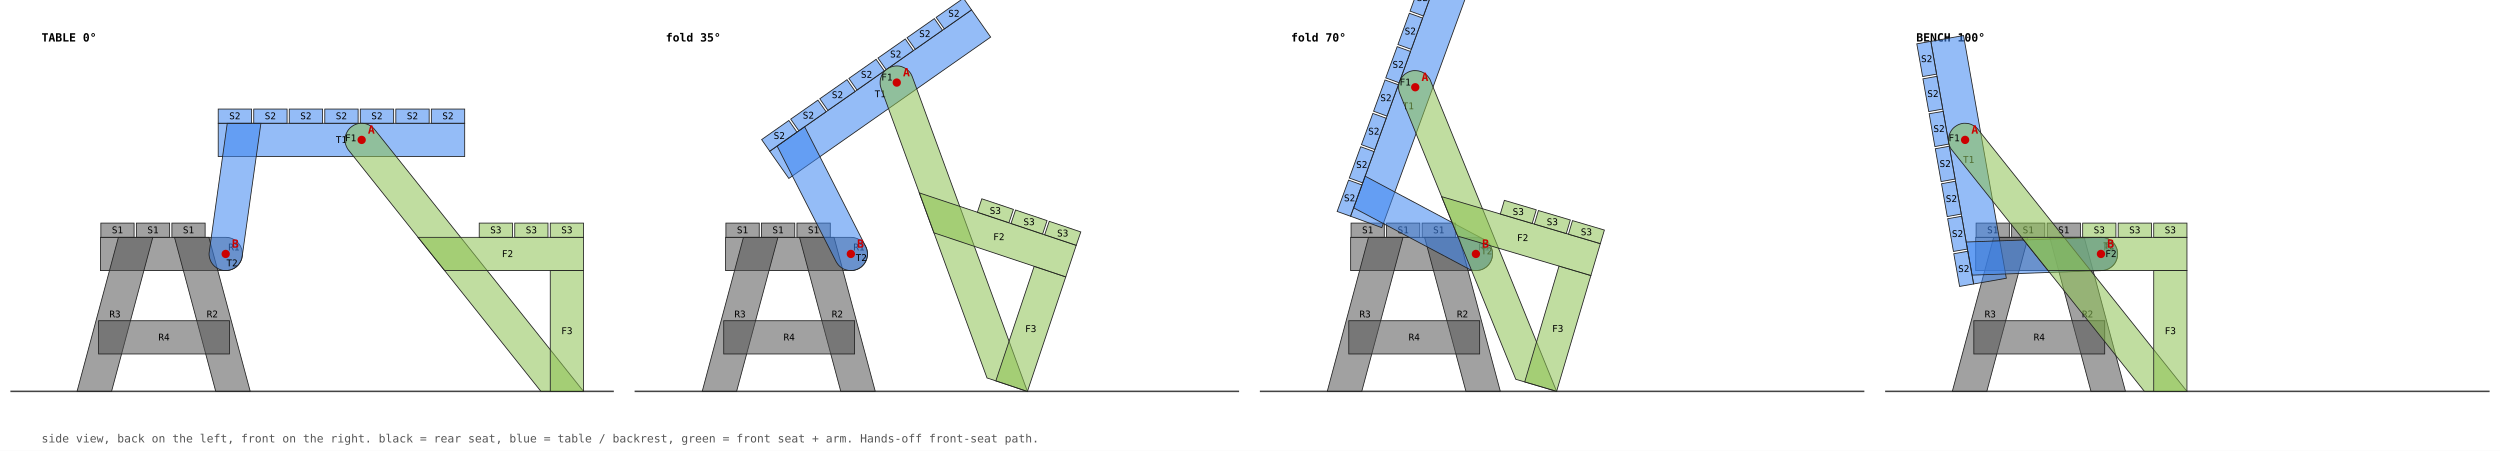
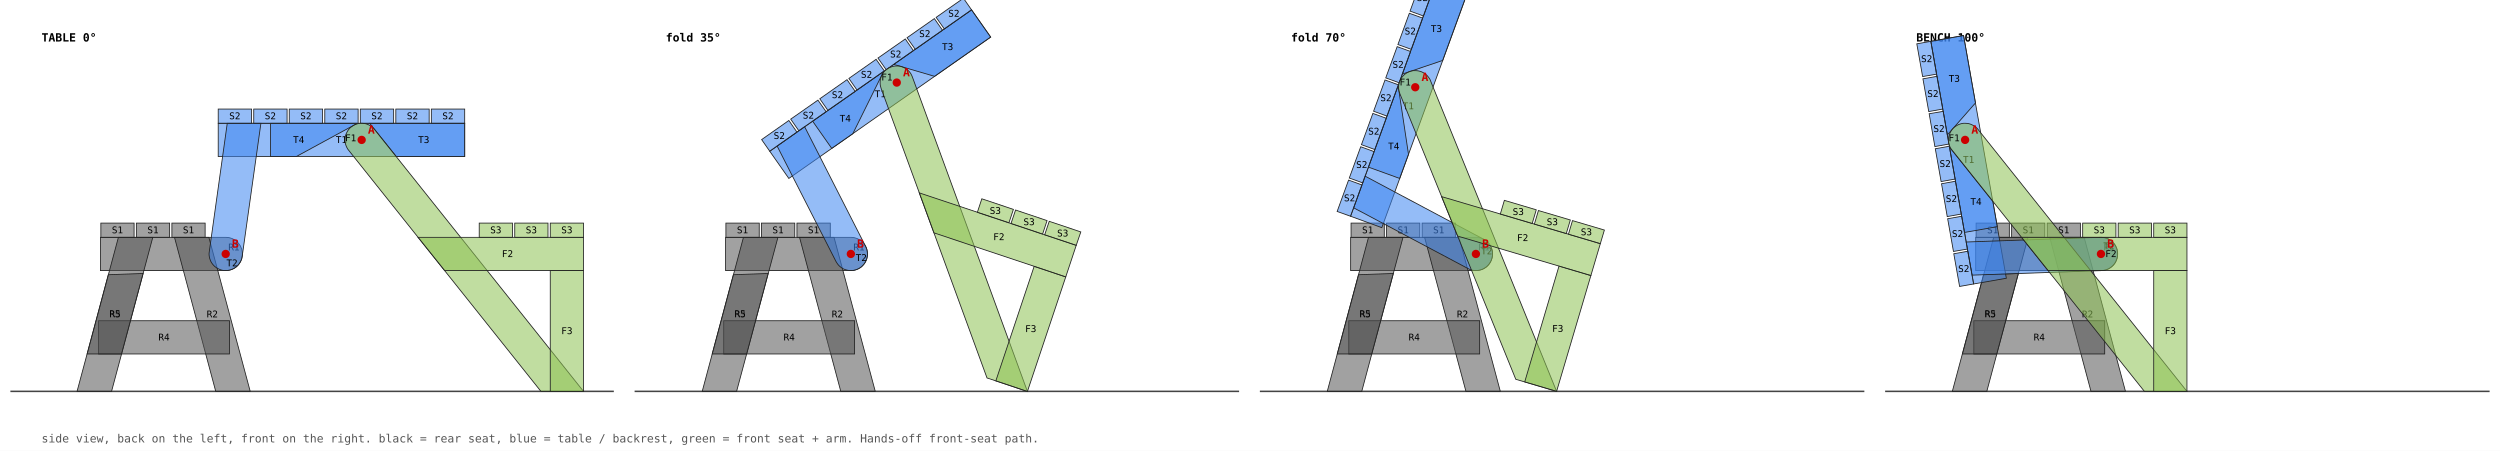
<svg xmlns="http://www.w3.org/2000/svg" viewBox="0 0 2407 434" font-family="monospace" font-size="11">
  <rect width="100%" height="100%" fill="#fff" />
  <text x="40" y="40" font-weight="bold">TABLE 0°</text>
  <line x1="10" y1="376.8" x2="591" y2="376.8" stroke="#444" stroke-width="1.5" />
  <polygon points="217.3,228.5 218.9,228.6 220.5,228.8 222.0,229.2 223.5,229.7 224.9,230.4 226.2,231.2 227.5,232.1 228.7,233.2 229.7,234.3 230.6,235.6 231.5,236.9 232.1,238.4 232.7,239.8 233.0,241.4 233.3,242.9 233.3,244.5 233.3,246.1 233.0,247.6 232.7,249.2 232.1,250.6 231.5,252.1 230.6,253.4 229.7,254.7 228.7,255.8 227.5,256.9 226.2,257.8 224.9,258.6 223.5,259.3 222.0,259.8 220.5,260.2 218.9,260.4 217.3,260.5 217.3,260.5 96.7,260.5 96.7,228.5" fill="#555555" fill-opacity="0.55" stroke="#222" stroke-width="0.8" />
  <text x="225.2" y="241.1" font-size="9" text-anchor="middle" fill="#000">R1</text>
  <polygon points="240.9,376.8 207.7,376.8 168.0,228.5 201.1,228.5" fill="#555555" fill-opacity="0.55" stroke="#222" stroke-width="0.8" />
  <text x="204.4" y="305.6" font-size="9" text-anchor="middle" fill="#000">R2</text>
  <polygon points="107.4,376.8 74.2,376.8 114.0,228.5 147.1,228.5" fill="#555555" fill-opacity="0.55" stroke="#222" stroke-width="0.8" />
  <text x="110.7" y="305.6" font-size="9" text-anchor="middle" fill="#000">R3</text>
  <polygon points="94.9,340.8 94.9,308.8 220.9,308.8 220.9,340.8" fill="#555555" fill-opacity="0.55" stroke="#222" stroke-width="0.8" />
  <text x="157.9" y="327.8" font-size="9" text-anchor="middle" fill="#000">R4</text>
+   <polygon points="117.0,340.8 83.9,340.8 104.3,264.5 137.8,263.3" fill="#555555" fill-opacity="0.55" stroke="#222" stroke-width="0.8" />
+   <text x="110.7" y="305.3" font-size="9" text-anchor="middle" fill="#000">R5</text>
  <polygon points="165.5,228.5 165.5,214.8 197.5,214.8 197.5,228.5" fill="#555555" fill-opacity="0.55" stroke="#222" stroke-width="0.8" />
  <text x="181.5" y="224.6" font-size="9" text-anchor="middle" fill="#000">S1</text>
  <polygon points="131.3,228.5 131.3,214.8 163.3,214.8 163.3,228.5" fill="#555555" fill-opacity="0.55" stroke="#222" stroke-width="0.8" />
  <text x="147.3" y="224.6" font-size="9" text-anchor="middle" fill="#000">S1</text>
  <polygon points="97.1,228.5 97.1,214.8 129.1,214.8 129.1,228.5" fill="#555555" fill-opacity="0.55" stroke="#222" stroke-width="0.8" />
  <text x="113.1" y="224.6" font-size="9" text-anchor="middle" fill="#000">S1</text>
  <polygon points="210.1,150.7 210.1,118.7 447.4,118.7 447.4,150.7" fill="#3d85f0" fill-opacity="0.55" stroke="#222" stroke-width="0.8" />
  <text x="328.7" y="137.7" font-size="9" text-anchor="middle" fill="#000">T1</text>
  <polygon points="233.2,246.7 232.9,248.3 232.5,249.8 231.9,251.2 231.1,252.6 230.3,253.9 229.3,255.2 228.2,256.3 227.0,257.3 225.7,258.2 224.3,258.9 222.8,259.5 221.3,260.0 219.8,260.3 218.2,260.5 216.7,260.5 215.1,260.4 213.6,260.1 212.0,259.6 210.6,259.0 209.2,258.3 207.9,257.4 206.7,256.5 205.5,255.3 204.5,254.1 203.6,252.8 202.9,251.5 202.3,250.0 201.8,248.5 201.5,247.0 201.3,245.4 201.3,243.8 201.5,242.3 218.8,118.7 251.2,118.7" fill="#3d85f0" fill-opacity="0.55" stroke="#222" stroke-width="0.8" />
  <text x="223.4" y="256.4" font-size="9" text-anchor="middle" fill="#000">T2</text>
+   <polygon points="355.9,118.7 447.4,118.7 447.4,150.7 381.5,150.7" fill="#3d85f0" fill-opacity="0.55" stroke="#222" stroke-width="0.8" />
+   <text x="408.0" y="137.7" font-size="9" text-anchor="middle" fill="#000">T3</text>
+   <polygon points="344.1,118.7 285.3,150.7 260.5,150.7 260.5,118.7" fill="#3d85f0" fill-opacity="0.55" stroke="#222" stroke-width="0.8" />
+   <text x="287.6" y="137.7" font-size="9" text-anchor="middle" fill="#000">T4</text>
  <polygon points="210.1,118.7 210.1,105.0 242.2,105.0 242.2,118.7" fill="#3d85f0" fill-opacity="0.55" stroke="#222" stroke-width="0.8" />
  <text x="226.1" y="114.8" font-size="9" text-anchor="middle" fill="#000">S2</text>
  <polygon points="244.3,118.7 244.3,105.0 276.4,105.0 276.4,118.7" fill="#3d85f0" fill-opacity="0.55" stroke="#222" stroke-width="0.8" />
  <text x="260.3" y="114.8" font-size="9" text-anchor="middle" fill="#000">S2</text>
  <polygon points="278.5,118.7 278.5,105.0 310.6,105.0 310.6,118.7" fill="#3d85f0" fill-opacity="0.55" stroke="#222" stroke-width="0.8" />
  <text x="294.5" y="114.8" font-size="9" text-anchor="middle" fill="#000">S2</text>
  <polygon points="312.7,118.7 312.7,105.0 344.8,105.0 344.8,118.7" fill="#3d85f0" fill-opacity="0.55" stroke="#222" stroke-width="0.8" />
  <text x="328.7" y="114.8" font-size="9" text-anchor="middle" fill="#000">S2</text>
  <polygon points="346.9,118.7 346.9,105.0 379.0,105.0 379.0,118.7" fill="#3d85f0" fill-opacity="0.55" stroke="#222" stroke-width="0.8" />
  <text x="362.9" y="114.8" font-size="9" text-anchor="middle" fill="#000">S2</text>
  <polygon points="381.1,118.7 381.1,105.0 413.2,105.0 413.2,118.7" fill="#3d85f0" fill-opacity="0.55" stroke="#222" stroke-width="0.8" />
  <text x="397.1" y="114.8" font-size="9" text-anchor="middle" fill="#000">S2</text>
  <polygon points="415.3,118.7 415.3,105.0 447.4,105.0 447.4,118.7" fill="#3d85f0" fill-opacity="0.55" stroke="#222" stroke-width="0.8" />
  <text x="431.3" y="114.8" font-size="9" text-anchor="middle" fill="#000">S2</text>
  <polygon points="335.7,144.7 334.7,143.4 334.0,142.1 333.3,140.6 332.8,139.1 332.4,137.6 332.2,136.1 332.2,134.5 332.3,132.9 332.5,131.4 332.9,129.8 333.5,128.4 334.2,127.0 335.0,125.6 335.9,124.4 337.0,123.2 338.2,122.2 339.5,121.3 340.8,120.5 342.3,119.8 343.7,119.3 345.3,118.9 346.8,118.7 348.4,118.7 350.0,118.8 351.5,119.0 353.0,119.4 354.5,120.0 355.9,120.7 357.3,121.5 358.5,122.5 359.7,123.5 360.7,124.7 561.8,376.8 520.8,376.8" fill="#8cc152" fill-opacity="0.55" stroke="#222" stroke-width="0.8" />
  <text x="337.6" y="136.0" font-size="9" text-anchor="middle" fill="#000">F1</text>
  <polygon points="529.8,376.8 529.8,260.5 561.8,260.5 561.8,376.8" fill="#8cc152" fill-opacity="0.55" stroke="#222" stroke-width="0.8" />
  <text x="545.8" y="321.7" font-size="9" text-anchor="middle" fill="#000">F3</text>
  <polygon points="561.8,260.5 428.1,260.5 402.5,228.5 561.8,228.5" fill="#8cc152" fill-opacity="0.55" stroke="#222" stroke-width="0.8" />
  <text x="488.6" y="247.5" font-size="9" text-anchor="middle" fill="#000">F2</text>
  <polygon points="461.4,228.5 461.4,214.8 493.4,214.8 493.4,228.5" fill="#8cc152" fill-opacity="0.55" stroke="#222" stroke-width="0.8" />
  <text x="477.4" y="224.6" font-size="9" text-anchor="middle" fill="#000">S3</text>
  <polygon points="495.6,228.5 495.6,214.8 527.6,214.8 527.6,228.5" fill="#8cc152" fill-opacity="0.55" stroke="#222" stroke-width="0.8" />
  <text x="511.6" y="224.6" font-size="9" text-anchor="middle" fill="#000">S3</text>
  <polygon points="529.8,228.5 529.8,214.8 561.8,214.8 561.8,228.5" fill="#8cc152" fill-opacity="0.55" stroke="#222" stroke-width="0.8" />
  <text x="545.8" y="224.6" font-size="9" text-anchor="middle" fill="#000">S3</text>
  <circle cx="348.2" cy="134.7" r="4" fill="#c00" />
  <text x="354.2" y="128.7" fill="#c00" font-weight="bold">A</text>
  <circle cx="217.3" cy="244.5" r="4" fill="#c00" />
  <text x="223.3" y="238.5" fill="#c00" font-weight="bold">B</text>
  <text x="641" y="40" font-weight="bold">fold 35°</text>
  <line x1="611" y1="376.8" x2="1193" y2="376.8" stroke="#444" stroke-width="1.5" />
  <polygon points="819.2,228.5 820.7,228.6 822.3,228.8 823.8,229.2 825.3,229.7 826.7,230.4 828.1,231.2 829.3,232.1 830.5,233.2 831.5,234.3 832.5,235.6 833.3,236.9 834.0,238.4 834.5,239.8 834.9,241.4 835.1,242.9 835.2,244.5 835.1,246.1 834.9,247.6 834.5,249.2 834.0,250.6 833.3,252.1 832.5,253.4 831.5,254.7 830.5,255.8 829.3,256.9 828.1,257.8 826.7,258.6 825.3,259.3 823.8,259.8 822.3,260.2 820.7,260.4 819.2,260.5 819.2,260.5 698.6,260.5 698.6,228.5" fill="#555555" fill-opacity="0.55" stroke="#222" stroke-width="0.8" />
  <text x="827.0" y="241.1" font-size="9" text-anchor="middle" fill="#000">R1</text>
  <polygon points="842.7,376.8 809.5,376.8 769.8,228.5 803.0,228.5" fill="#555555" fill-opacity="0.55" stroke="#222" stroke-width="0.8" />
  <text x="806.2" y="305.6" font-size="9" text-anchor="middle" fill="#000">R2</text>
  <polygon points="709.2,376.8 676.1,376.8 715.8,228.5 749.0,228.5" fill="#555555" fill-opacity="0.55" stroke="#222" stroke-width="0.8" />
  <text x="712.5" y="305.6" font-size="9" text-anchor="middle" fill="#000">R3</text>
  <polygon points="696.8,340.8 696.8,308.8 822.8,308.8 822.8,340.8" fill="#555555" fill-opacity="0.55" stroke="#222" stroke-width="0.8" />
  <text x="759.8" y="327.8" font-size="9" text-anchor="middle" fill="#000">R4</text>
+   <polygon points="718.9,340.8 685.7,340.8 706.1,264.5 739.6,263.3" fill="#555555" fill-opacity="0.55" stroke="#222" stroke-width="0.8" />
+   <text x="712.6" y="305.3" font-size="9" text-anchor="middle" fill="#000">R5</text>
  <polygon points="767.3,228.5 767.3,214.8 799.4,214.8 799.4,228.5" fill="#555555" fill-opacity="0.55" stroke="#222" stroke-width="0.8" />
  <text x="783.3" y="224.6" font-size="9" text-anchor="middle" fill="#000">S1</text>
  <polygon points="733.1,228.5 733.1,214.8 765.2,214.8 765.2,228.5" fill="#555555" fill-opacity="0.55" stroke="#222" stroke-width="0.8" />
  <text x="749.1" y="224.6" font-size="9" text-anchor="middle" fill="#000">S1</text>
  <polygon points="698.9,228.5 698.9,214.8 731.0,214.8 731.0,228.5" fill="#555555" fill-opacity="0.55" stroke="#222" stroke-width="0.8" />
  <text x="714.9" y="224.6" font-size="9" text-anchor="middle" fill="#000">S1</text>
  <polygon points="759.5,171.8 741.1,145.6 935.4,9.5 953.8,35.7" fill="#3d85f0" fill-opacity="0.55" stroke="#222" stroke-width="0.8" />
  <text x="847.5" y="93.6" font-size="9" text-anchor="middle" fill="#000">T1</text>
  <polygon points="833.4,237.2 834.1,238.7 834.6,240.2 834.9,241.7 835.1,243.2 835.2,244.8 835.1,246.4 834.8,247.9 834.4,249.5 833.8,250.9 833.1,252.3 832.3,253.7 831.3,254.9 830.3,256.0 829.1,257.1 827.8,258.0 826.4,258.8 825.0,259.4 823.5,259.9 822.0,260.3 820.4,260.5 818.8,260.5 817.3,260.4 815.7,260.1 814.2,259.7 812.7,259.2 811.3,258.5 810.0,257.6 808.8,256.7 807.6,255.6 806.6,254.4 805.7,253.1 804.9,251.8 748.2,140.6 774.7,122.0" fill="#3d85f0" fill-opacity="0.55" stroke="#222" stroke-width="0.8" />
  <text x="829.2" y="251.3" font-size="9" text-anchor="middle" fill="#000">T2</text>
+   <polygon points="860.5,62.0 935.4,9.5 953.8,35.7 899.8,73.5" fill="#3d85f0" fill-opacity="0.55" stroke="#222" stroke-width="0.8" />
+   <text x="912.4" y="48.2" font-size="9" text-anchor="middle" fill="#000">T3</text>
+   <polygon points="850.8,68.7 821.1,128.7 800.8,142.9 782.4,116.7" fill="#3d85f0" fill-opacity="0.55" stroke="#222" stroke-width="0.8" />
+   <text x="813.8" y="117.2" font-size="9" text-anchor="middle" fill="#000">T4</text>
  <polygon points="741.1,145.6 733.3,134.4 759.5,116.0 767.3,127.2" fill="#3d85f0" fill-opacity="0.55" stroke="#222" stroke-width="0.8" />
  <text x="750.3" y="133.8" font-size="9" text-anchor="middle" fill="#000">S2</text>
  <polygon points="769.1,125.9 761.3,114.7 787.5,96.4 795.4,107.6" fill="#3d85f0" fill-opacity="0.55" stroke="#222" stroke-width="0.8" />
  <text x="778.3" y="114.2" font-size="9" text-anchor="middle" fill="#000">S2</text>
  <polygon points="797.1,106.3 789.3,95.1 815.5,76.7 823.4,88.0" fill="#3d85f0" fill-opacity="0.55" stroke="#222" stroke-width="0.8" />
  <text x="806.3" y="94.5" font-size="9" text-anchor="middle" fill="#000">S2</text>
  <polygon points="825.1,86.7 817.3,75.5 843.5,57.1 851.4,68.3" fill="#3d85f0" fill-opacity="0.55" stroke="#222" stroke-width="0.8" />
  <text x="834.3" y="74.9" font-size="9" text-anchor="middle" fill="#000">S2</text>
  <polygon points="853.2,67.1 845.3,55.9 871.6,37.5 879.4,48.7" fill="#3d85f0" fill-opacity="0.55" stroke="#222" stroke-width="0.8" />
  <text x="862.4" y="55.3" font-size="9" text-anchor="middle" fill="#000">S2</text>
  <polygon points="881.2,47.5 873.3,36.3 899.6,17.9 907.4,29.1" fill="#3d85f0" fill-opacity="0.55" stroke="#222" stroke-width="0.8" />
  <text x="890.4" y="35.7" font-size="9" text-anchor="middle" fill="#000">S2</text>
  <polygon points="909.2,27.9 901.3,16.7 927.6,-1.7 935.4,9.5" fill="#3d85f0" fill-opacity="0.55" stroke="#222" stroke-width="0.8" />
  <text x="918.4" y="16.1" font-size="9" text-anchor="middle" fill="#000">S2</text>
  <polygon points="848.3,85.0 847.9,83.5 847.5,82.0 847.4,80.4 847.4,78.8 847.5,77.3 847.8,75.7 848.3,74.2 848.8,72.8 849.6,71.4 850.4,70.0 851.4,68.8 852.5,67.7 853.7,66.7 855.0,65.8 856.4,65.1 857.9,64.5 859.4,64.0 860.9,63.7 862.5,63.5 864.0,63.5 865.6,63.6 867.2,63.9 868.7,64.4 870.1,65.0 871.5,65.7 872.8,66.6 874.0,67.6 875.2,68.7 876.2,69.9 877.1,71.2 877.8,72.6 878.4,74.0 989.2,376.9 950.3,363.9" fill="#8cc152" fill-opacity="0.55" stroke="#222" stroke-width="0.8" />
  <text x="853.9" y="77.5" font-size="9" text-anchor="middle" fill="#000">F1</text>
  <polygon points="958.8,366.7 995.7,256.4 1026.1,266.6 989.2,376.9" fill="#8cc152" fill-opacity="0.55" stroke="#222" stroke-width="0.8" />
  <text x="992.4" y="319.7" font-size="9" text-anchor="middle" fill="#000">F3</text>
  <polygon points="1026.1,266.6 899.2,224.2 885.1,185.7 1036.2,236.2" fill="#8cc152" fill-opacity="0.55" stroke="#222" stroke-width="0.8" />
  <text x="961.7" y="231.2" font-size="9" text-anchor="middle" fill="#000">F2</text>
  <polygon points="941.0,204.4 945.3,191.4 975.7,201.6 971.4,214.5" fill="#8cc152" fill-opacity="0.55" stroke="#222" stroke-width="0.8" />
  <text x="958.3" y="206.0" font-size="9" text-anchor="middle" fill="#000">S3</text>
  <polygon points="973.4,215.2 977.8,202.2 1008.1,212.4 1003.8,225.4" fill="#8cc152" fill-opacity="0.55" stroke="#222" stroke-width="0.8" />
  <text x="990.8" y="216.8" font-size="9" text-anchor="middle" fill="#000">S3</text>
  <polygon points="1005.8,226.1 1010.2,213.1 1040.6,223.3 1036.2,236.2" fill="#8cc152" fill-opacity="0.55" stroke="#222" stroke-width="0.8" />
  <text x="1023.2" y="227.7" font-size="9" text-anchor="middle" fill="#000">S3</text>
  <circle cx="863.4" cy="79.5" r="4" fill="#c00" />
  <text x="869.4" y="73.5" fill="#c00" font-weight="bold">A</text>
  <circle cx="819.2" cy="244.5" r="4" fill="#c00" />
  <text x="825.2" y="238.5" fill="#c00" font-weight="bold">B</text>
  <text x="1243" y="40" font-weight="bold">fold 70°</text>
  <line x1="1213" y1="376.8" x2="1795" y2="376.8" stroke="#444" stroke-width="1.5" />
  <polygon points="1421.0,228.5 1422.6,228.6 1424.1,228.8 1425.6,229.2 1427.1,229.7 1428.6,230.4 1429.9,231.2 1431.2,232.1 1432.3,233.2 1433.4,234.3 1434.3,235.6 1435.1,236.9 1435.8,238.4 1436.3,239.8 1436.7,241.4 1436.9,242.9 1437.0,244.5 1436.9,246.1 1436.7,247.6 1436.3,249.2 1435.8,250.6 1435.1,252.1 1434.3,253.4 1433.4,254.7 1432.3,255.8 1431.2,256.9 1429.9,257.8 1428.6,258.6 1427.1,259.3 1425.6,259.8 1424.1,260.2 1422.6,260.4 1421.0,260.5 1421.0,260.5 1300.4,260.5 1300.4,228.5" fill="#555555" fill-opacity="0.55" stroke="#222" stroke-width="0.8" />
  <text x="1428.9" y="241.1" font-size="9" text-anchor="middle" fill="#000">R1</text>
  <polygon points="1444.5,376.8 1411.4,376.8 1371.6,228.5 1404.8,228.5" fill="#555555" fill-opacity="0.55" stroke="#222" stroke-width="0.8" />
  <text x="1408.1" y="305.6" font-size="9" text-anchor="middle" fill="#000">R2</text>
  <polygon points="1311.1,376.8 1277.9,376.8 1317.6,228.5 1350.8,228.5" fill="#555555" fill-opacity="0.55" stroke="#222" stroke-width="0.8" />
  <text x="1314.3" y="305.6" font-size="9" text-anchor="middle" fill="#000">R3</text>
  <polygon points="1298.6,340.8 1298.6,308.8 1424.6,308.8 1424.6,340.8" fill="#555555" fill-opacity="0.55" stroke="#222" stroke-width="0.8" />
  <text x="1361.6" y="327.8" font-size="9" text-anchor="middle" fill="#000">R4</text>
+   <polygon points="1320.7,340.8 1287.5,340.8 1308.0,264.5 1341.5,263.3" fill="#555555" fill-opacity="0.55" stroke="#222" stroke-width="0.8" />
+   <text x="1314.4" y="305.3" font-size="9" text-anchor="middle" fill="#000">R5</text>
  <polygon points="1369.2,228.5 1369.2,214.8 1401.2,214.8 1401.2,228.5" fill="#555555" fill-opacity="0.55" stroke="#222" stroke-width="0.8" />
  <text x="1385.2" y="224.6" font-size="9" text-anchor="middle" fill="#000">S1</text>
  <polygon points="1335.0,228.5 1335.0,214.8 1367.0,214.8 1367.0,228.5" fill="#555555" fill-opacity="0.55" stroke="#222" stroke-width="0.8" />
  <text x="1351.0" y="224.6" font-size="9" text-anchor="middle" fill="#000">S1</text>
  <polygon points="1300.8,228.5 1300.8,214.8 1332.8,214.8 1332.8,228.5" fill="#555555" fill-opacity="0.55" stroke="#222" stroke-width="0.8" />
  <text x="1316.8" y="224.6" font-size="9" text-anchor="middle" fill="#000">S1</text>
  <polygon points="1330.4,219.2 1300.3,208.2 1381.4,-14.7 1411.6,-3.7" fill="#3d85f0" fill-opacity="0.55" stroke="#222" stroke-width="0.8" />
  <text x="1355.9" y="105.2" font-size="9" text-anchor="middle" fill="#000">T1</text>
  <polygon points="1428.5,230.4 1429.9,231.2 1431.1,232.1 1432.3,233.1 1433.4,234.3 1434.3,235.6 1435.1,236.9 1435.8,238.3 1436.3,239.8 1436.7,241.3 1436.9,242.9 1437.0,244.5 1436.9,246.0 1436.7,247.6 1436.3,249.1 1435.8,250.6 1435.1,252.0 1434.3,253.4 1433.4,254.6 1432.4,255.8 1431.2,256.9 1429.9,257.8 1428.6,258.6 1427.2,259.3 1425.7,259.8 1424.2,260.2 1422.6,260.4 1421.0,260.5 1419.5,260.4 1417.9,260.2 1416.4,259.8 1414.9,259.3 1413.5,258.6 1303.3,200.1 1314.3,169.6" fill="#3d85f0" fill-opacity="0.55" stroke="#222" stroke-width="0.8" />
  <text x="1431.4" y="244.9" font-size="9" text-anchor="middle" fill="#000">T2</text>
+   <polygon points="1350.2,71.3 1381.4,-14.7 1411.6,-3.7 1389.0,58.2" fill="#3d85f0" fill-opacity="0.55" stroke="#222" stroke-width="0.8" />
+   <text x="1383.0" y="30.8" font-size="9" text-anchor="middle" fill="#000">T3</text>
+   <polygon points="1346.1,82.3 1356.1,148.6 1347.6,171.8 1317.5,160.9" fill="#3d85f0" fill-opacity="0.55" stroke="#222" stroke-width="0.8" />
+   <text x="1341.9" y="143.9" font-size="9" text-anchor="middle" fill="#000">T4</text>
  <polygon points="1300.3,208.2 1287.4,203.6 1298.4,173.4 1311.3,178.1" fill="#3d85f0" fill-opacity="0.55" stroke="#222" stroke-width="0.8" />
  <text x="1299.4" y="193.8" font-size="9" text-anchor="middle" fill="#000">S2</text>
  <polygon points="1312.0,176.1 1299.1,171.4 1310.1,141.3 1323.0,146.0" fill="#3d85f0" fill-opacity="0.55" stroke="#222" stroke-width="0.8" />
  <text x="1311.1" y="161.7" font-size="9" text-anchor="middle" fill="#000">S2</text>
  <polygon points="1323.7,144.0 1310.8,139.3 1321.8,109.2 1334.7,113.9" fill="#3d85f0" fill-opacity="0.55" stroke="#222" stroke-width="0.8" />
  <text x="1322.7" y="129.6" font-size="9" text-anchor="middle" fill="#000">S2</text>
  <polygon points="1335.4,111.8 1322.5,107.1 1333.5,77.0 1346.4,81.7" fill="#3d85f0" fill-opacity="0.55" stroke="#222" stroke-width="0.8" />
  <text x="1334.4" y="97.4" font-size="9" text-anchor="middle" fill="#000">S2</text>
  <polygon points="1347.1,79.7 1334.2,75.0 1345.2,44.9 1358.1,49.6" fill="#3d85f0" fill-opacity="0.55" stroke="#222" stroke-width="0.8" />
  <text x="1346.1" y="65.3" font-size="9" text-anchor="middle" fill="#000">S2</text>
  <polygon points="1358.8,47.5 1345.9,42.9 1356.9,12.8 1369.7,17.4" fill="#3d85f0" fill-opacity="0.55" stroke="#222" stroke-width="0.8" />
  <text x="1357.8" y="33.2" font-size="9" text-anchor="middle" fill="#000">S2</text>
  <polygon points="1370.5,15.4 1357.6,10.7 1368.6,-19.4 1381.4,-14.7" fill="#3d85f0" fill-opacity="0.55" stroke="#222" stroke-width="0.8" />
  <text x="1369.5" y="1.0" font-size="9" text-anchor="middle" fill="#000">S2</text>
  <polygon points="1347.7,90.0 1347.2,88.5 1346.8,87.0 1346.6,85.4 1346.6,83.9 1346.6,82.3 1346.9,80.7 1347.3,79.2 1347.8,77.7 1348.5,76.3 1349.3,75.0 1350.3,73.7 1351.3,72.6 1352.5,71.5 1353.8,70.6 1355.1,69.8 1356.6,69.1 1358.0,68.6 1359.6,68.2 1361.1,68.0 1362.7,68.0 1364.3,68.1 1365.8,68.3 1367.3,68.7 1368.8,69.2 1370.2,69.9 1371.6,70.7 1372.8,71.7 1374.0,72.7 1375.0,73.9 1376.0,75.2 1376.8,76.5 1377.4,78.0 1498.7,376.8 1459.4,365.2" fill="#8cc152" fill-opacity="0.55" stroke="#222" stroke-width="0.8" />
  <text x="1352.9" y="82.3" font-size="9" text-anchor="middle" fill="#000">F1</text>
  <polygon points="1468.0,367.7 1501.0,256.2 1531.7,265.3 1498.7,376.8" fill="#8cc152" fill-opacity="0.55" stroke="#222" stroke-width="0.8" />
  <text x="1499.8" y="319.5" font-size="9" text-anchor="middle" fill="#000">F3</text>
  <polygon points="1531.7,265.3 1403.4,227.3 1388.0,189.3 1540.8,234.6" fill="#8cc152" fill-opacity="0.55" stroke="#222" stroke-width="0.8" />
  <text x="1466.0" y="232.1" font-size="9" text-anchor="middle" fill="#000">F2</text>
  <polygon points="1444.5,206.1 1448.4,192.9 1479.1,202.0 1475.2,215.2" fill="#8cc152" fill-opacity="0.55" stroke="#222" stroke-width="0.8" />
  <text x="1461.8" y="207.0" font-size="9" text-anchor="middle" fill="#000">S3</text>
  <polygon points="1477.3,215.8 1481.2,202.7 1511.9,211.8 1508.0,224.9" fill="#8cc152" fill-opacity="0.55" stroke="#222" stroke-width="0.8" />
  <text x="1494.6" y="216.8" font-size="9" text-anchor="middle" fill="#000">S3</text>
  <polygon points="1510.1,225.5 1514.0,212.4 1544.7,221.5 1540.8,234.6" fill="#8cc152" fill-opacity="0.55" stroke="#222" stroke-width="0.8" />
  <text x="1527.4" y="226.5" font-size="9" text-anchor="middle" fill="#000">S3</text>
  <circle cx="1362.6" cy="84.0" r="4" fill="#c00" />
  <text x="1368.6" y="78.0" fill="#c00" font-weight="bold">A</text>
  <circle cx="1421.0" cy="244.5" r="4" fill="#c00" />
  <text x="1427.0" y="238.5" fill="#c00" font-weight="bold">B</text>
  <text x="1845" y="40" font-weight="bold">BENCH 100°</text>
  <line x1="1815" y1="376.8" x2="2397" y2="376.8" stroke="#444" stroke-width="1.5" />
  <polygon points="2022.8,228.5 2024.4,228.6 2026.0,228.8 2027.5,229.2 2029.0,229.7 2030.4,230.4 2031.7,231.2 2033.0,232.1 2034.2,233.2 2035.2,234.3 2036.2,235.6 2037.0,236.9 2037.6,238.4 2038.2,239.8 2038.5,241.4 2038.8,242.9 2038.9,244.5 2038.8,246.1 2038.5,247.6 2038.2,249.2 2037.6,250.6 2037.0,252.1 2036.2,253.4 2035.2,254.7 2034.2,255.8 2033.0,256.9 2031.7,257.8 2030.4,258.6 2029.0,259.3 2027.5,259.8 2026.0,260.2 2024.4,260.4 2022.8,260.5 2022.8,260.5 1902.2,260.5 1902.2,228.5" fill="#555555" fill-opacity="0.55" stroke="#222" stroke-width="0.8" />
  <text x="2030.7" y="241.1" font-size="9" text-anchor="middle" fill="#000">R1</text>
  <polygon points="2046.4,376.8 2013.2,376.8 1973.5,228.5 2006.6,228.5" fill="#555555" fill-opacity="0.55" stroke="#222" stroke-width="0.8" />
  <text x="2009.9" y="305.6" font-size="9" text-anchor="middle" fill="#000">R2</text>
  <polygon points="1912.9,376.8 1879.7,376.8 1919.5,228.5 1952.6,228.5" fill="#555555" fill-opacity="0.55" stroke="#222" stroke-width="0.8" />
  <text x="1916.2" y="305.6" font-size="9" text-anchor="middle" fill="#000">R3</text>
  <polygon points="1900.4,340.8 1900.4,308.8 2026.4,308.8 2026.4,340.8" fill="#555555" fill-opacity="0.55" stroke="#222" stroke-width="0.8" />
  <text x="1963.4" y="327.8" font-size="9" text-anchor="middle" fill="#000">R4</text>
+   <polygon points="1922.5,340.8 1889.4,340.8 1909.8,264.5 1943.3,263.3" fill="#555555" fill-opacity="0.55" stroke="#222" stroke-width="0.8" />
+   <text x="1916.3" y="305.3" font-size="9" text-anchor="middle" fill="#000">R5</text>
  <polygon points="1971.0,228.5 1971.0,214.8 2003.0,214.8 2003.0,228.5" fill="#555555" fill-opacity="0.55" stroke="#222" stroke-width="0.8" />
  <text x="1987.0" y="224.6" font-size="9" text-anchor="middle" fill="#000">S1</text>
  <polygon points="1936.8,228.5 1936.8,214.8 1968.8,214.8 1968.8,228.5" fill="#555555" fill-opacity="0.55" stroke="#222" stroke-width="0.8" />
  <text x="1952.8" y="224.6" font-size="9" text-anchor="middle" fill="#000">S1</text>
  <polygon points="1902.6,228.5 1902.6,214.8 1934.6,214.8 1934.6,228.5" fill="#555555" fill-opacity="0.55" stroke="#222" stroke-width="0.8" />
  <text x="1918.6" y="224.6" font-size="9" text-anchor="middle" fill="#000">S1</text>
  <polygon points="1931.7,267.9 1900.2,273.4 1859.0,39.8 1890.5,34.2" fill="#3d85f0" fill-opacity="0.55" stroke="#222" stroke-width="0.8" />
  <text x="1895.4" y="156.8" font-size="9" text-anchor="middle" fill="#000">T1</text>
  <polygon points="2022.3,228.5 2023.8,228.5 2025.4,228.7 2026.9,229.0 2028.4,229.5 2029.9,230.1 2031.3,230.9 2032.6,231.8 2033.8,232.8 2034.9,233.9 2035.8,235.1 2036.7,236.5 2037.4,237.9 2038.0,239.3 2038.4,240.8 2038.7,242.4 2038.8,243.9 2038.8,245.5 2038.6,247.1 2038.3,248.6 2037.8,250.1 2037.2,251.6 2036.5,252.9 2035.6,254.2 2034.6,255.4 2033.4,256.5 2032.2,257.5 2030.9,258.4 2029.5,259.1 2028.0,259.7 2026.5,260.1 2025.0,260.4 2023.4,260.5 1898.7,264.9 1893.0,233.0" fill="#3d85f0" fill-opacity="0.55" stroke="#222" stroke-width="0.8" />
  <text x="2030.5" y="240.0" font-size="9" text-anchor="middle" fill="#000">T2</text>
+   <polygon points="1874.9,129.9 1859.0,39.8 1890.5,34.2 1902.0,99.1" fill="#3d85f0" fill-opacity="0.55" stroke="#222" stroke-width="0.8" />
+   <text x="1881.6" y="78.8" font-size="9" text-anchor="middle" fill="#000">T3</text>
+   <polygon points="1876.9,141.5 1918.7,193.8 1923.0,218.2 1891.4,223.8" fill="#3d85f0" fill-opacity="0.55" stroke="#222" stroke-width="0.8" />
+   <text x="1902.5" y="197.3" font-size="9" text-anchor="middle" fill="#000">T4</text>
  <polygon points="1900.2,273.4 1886.7,275.8 1881.1,244.3 1894.6,241.9" fill="#3d85f0" fill-opacity="0.55" stroke="#222" stroke-width="0.8" />
  <text x="1890.7" y="261.9" font-size="9" text-anchor="middle" fill="#000">S2</text>
  <polygon points="1894.2,239.8 1880.8,242.1 1875.2,210.6 1888.7,208.2" fill="#3d85f0" fill-opacity="0.55" stroke="#222" stroke-width="0.8" />
  <text x="1884.7" y="228.2" font-size="9" text-anchor="middle" fill="#000">S2</text>
  <polygon points="1888.3,206.1 1874.8,208.5 1869.3,176.9 1882.7,174.5" fill="#3d85f0" fill-opacity="0.55" stroke="#222" stroke-width="0.8" />
  <text x="1878.8" y="194.5" font-size="9" text-anchor="middle" fill="#000">S2</text>
  <polygon points="1882.4,172.4 1868.9,174.8 1863.3,143.2 1876.8,140.8" fill="#3d85f0" fill-opacity="0.55" stroke="#222" stroke-width="0.8" />
  <text x="1872.8" y="160.8" font-size="9" text-anchor="middle" fill="#000">S2</text>
  <polygon points="1876.4,138.7 1862.9,141.1 1857.4,109.5 1870.9,107.2" fill="#3d85f0" fill-opacity="0.55" stroke="#222" stroke-width="0.8" />
  <text x="1866.9" y="127.1" font-size="9" text-anchor="middle" fill="#000">S2</text>
  <polygon points="1870.5,105.0 1857.0,107.4 1851.4,75.9 1864.9,73.5" fill="#3d85f0" fill-opacity="0.55" stroke="#222" stroke-width="0.8" />
  <text x="1861.0" y="93.4" font-size="9" text-anchor="middle" fill="#000">S2</text>
  <polygon points="1864.5,71.4 1851.1,73.7 1845.5,42.2 1859.0,39.8" fill="#3d85f0" fill-opacity="0.55" stroke="#222" stroke-width="0.8" />
  <text x="1855.0" y="59.8" font-size="9" text-anchor="middle" fill="#000">S2</text>
  <polygon points="1879.5,144.7 1878.5,143.4 1877.7,142.1 1877.1,140.6 1876.6,139.1 1876.2,137.6 1876.0,136.1 1876.0,134.5 1876.1,132.9 1876.3,131.4 1876.7,129.8 1877.3,128.4 1878.0,127.0 1878.8,125.6 1879.7,124.4 1880.8,123.2 1882.0,122.2 1883.3,121.3 1884.6,120.5 1886.1,119.8 1887.5,119.3 1889.1,118.9 1890.6,118.7 1892.2,118.7 1893.8,118.8 1895.3,119.0 1896.8,119.4 1898.3,120.0 1899.7,120.7 1901.1,121.5 1902.3,122.5 1903.5,123.5 1904.5,124.7 2105.6,376.8 2064.6,376.8" fill="#8cc152" fill-opacity="0.55" stroke="#222" stroke-width="0.8" />
  <text x="1881.4" y="136.0" font-size="9" text-anchor="middle" fill="#000">F1</text>
  <polygon points="2073.6,376.8 2073.6,260.5 2105.6,260.5 2105.6,376.8" fill="#8cc152" fill-opacity="0.55" stroke="#222" stroke-width="0.8" />
  <text x="2089.6" y="321.7" font-size="9" text-anchor="middle" fill="#000">F3</text>
  <polygon points="2105.6,260.5 1971.9,260.5 1946.3,228.5 2105.6,228.5" fill="#8cc152" fill-opacity="0.55" stroke="#222" stroke-width="0.8" />
  <text x="2032.4" y="247.5" font-size="9" text-anchor="middle" fill="#000">F2</text>
  <polygon points="2005.2,228.5 2005.2,214.8 2037.2,214.8 2037.2,228.5" fill="#8cc152" fill-opacity="0.55" stroke="#222" stroke-width="0.8" />
  <text x="2021.2" y="224.6" font-size="9" text-anchor="middle" fill="#000">S3</text>
  <polygon points="2039.4,228.5 2039.4,214.8 2071.4,214.8 2071.4,228.5" fill="#8cc152" fill-opacity="0.55" stroke="#222" stroke-width="0.8" />
  <text x="2055.4" y="224.6" font-size="9" text-anchor="middle" fill="#000">S3</text>
  <polygon points="2073.6,228.5 2073.6,214.8 2105.6,214.8 2105.6,228.5" fill="#8cc152" fill-opacity="0.55" stroke="#222" stroke-width="0.8" />
  <text x="2089.6" y="224.6" font-size="9" text-anchor="middle" fill="#000">S3</text>
  <circle cx="1892.0" cy="134.7" r="4" fill="#c00" />
  <text x="1898.0" y="128.7" fill="#c00" font-weight="bold">A</text>
  <circle cx="2022.8" cy="244.5" r="4" fill="#c00" />
  <text x="2028.8" y="238.5" fill="#c00" font-weight="bold">B</text>
  <text x="40" y="426" fill="#555">side view, back on the left, front on the right. black = rear seat, blue = table / backrest, green = front seat + arm. Hands-off front-seat path.</text>
</svg>
